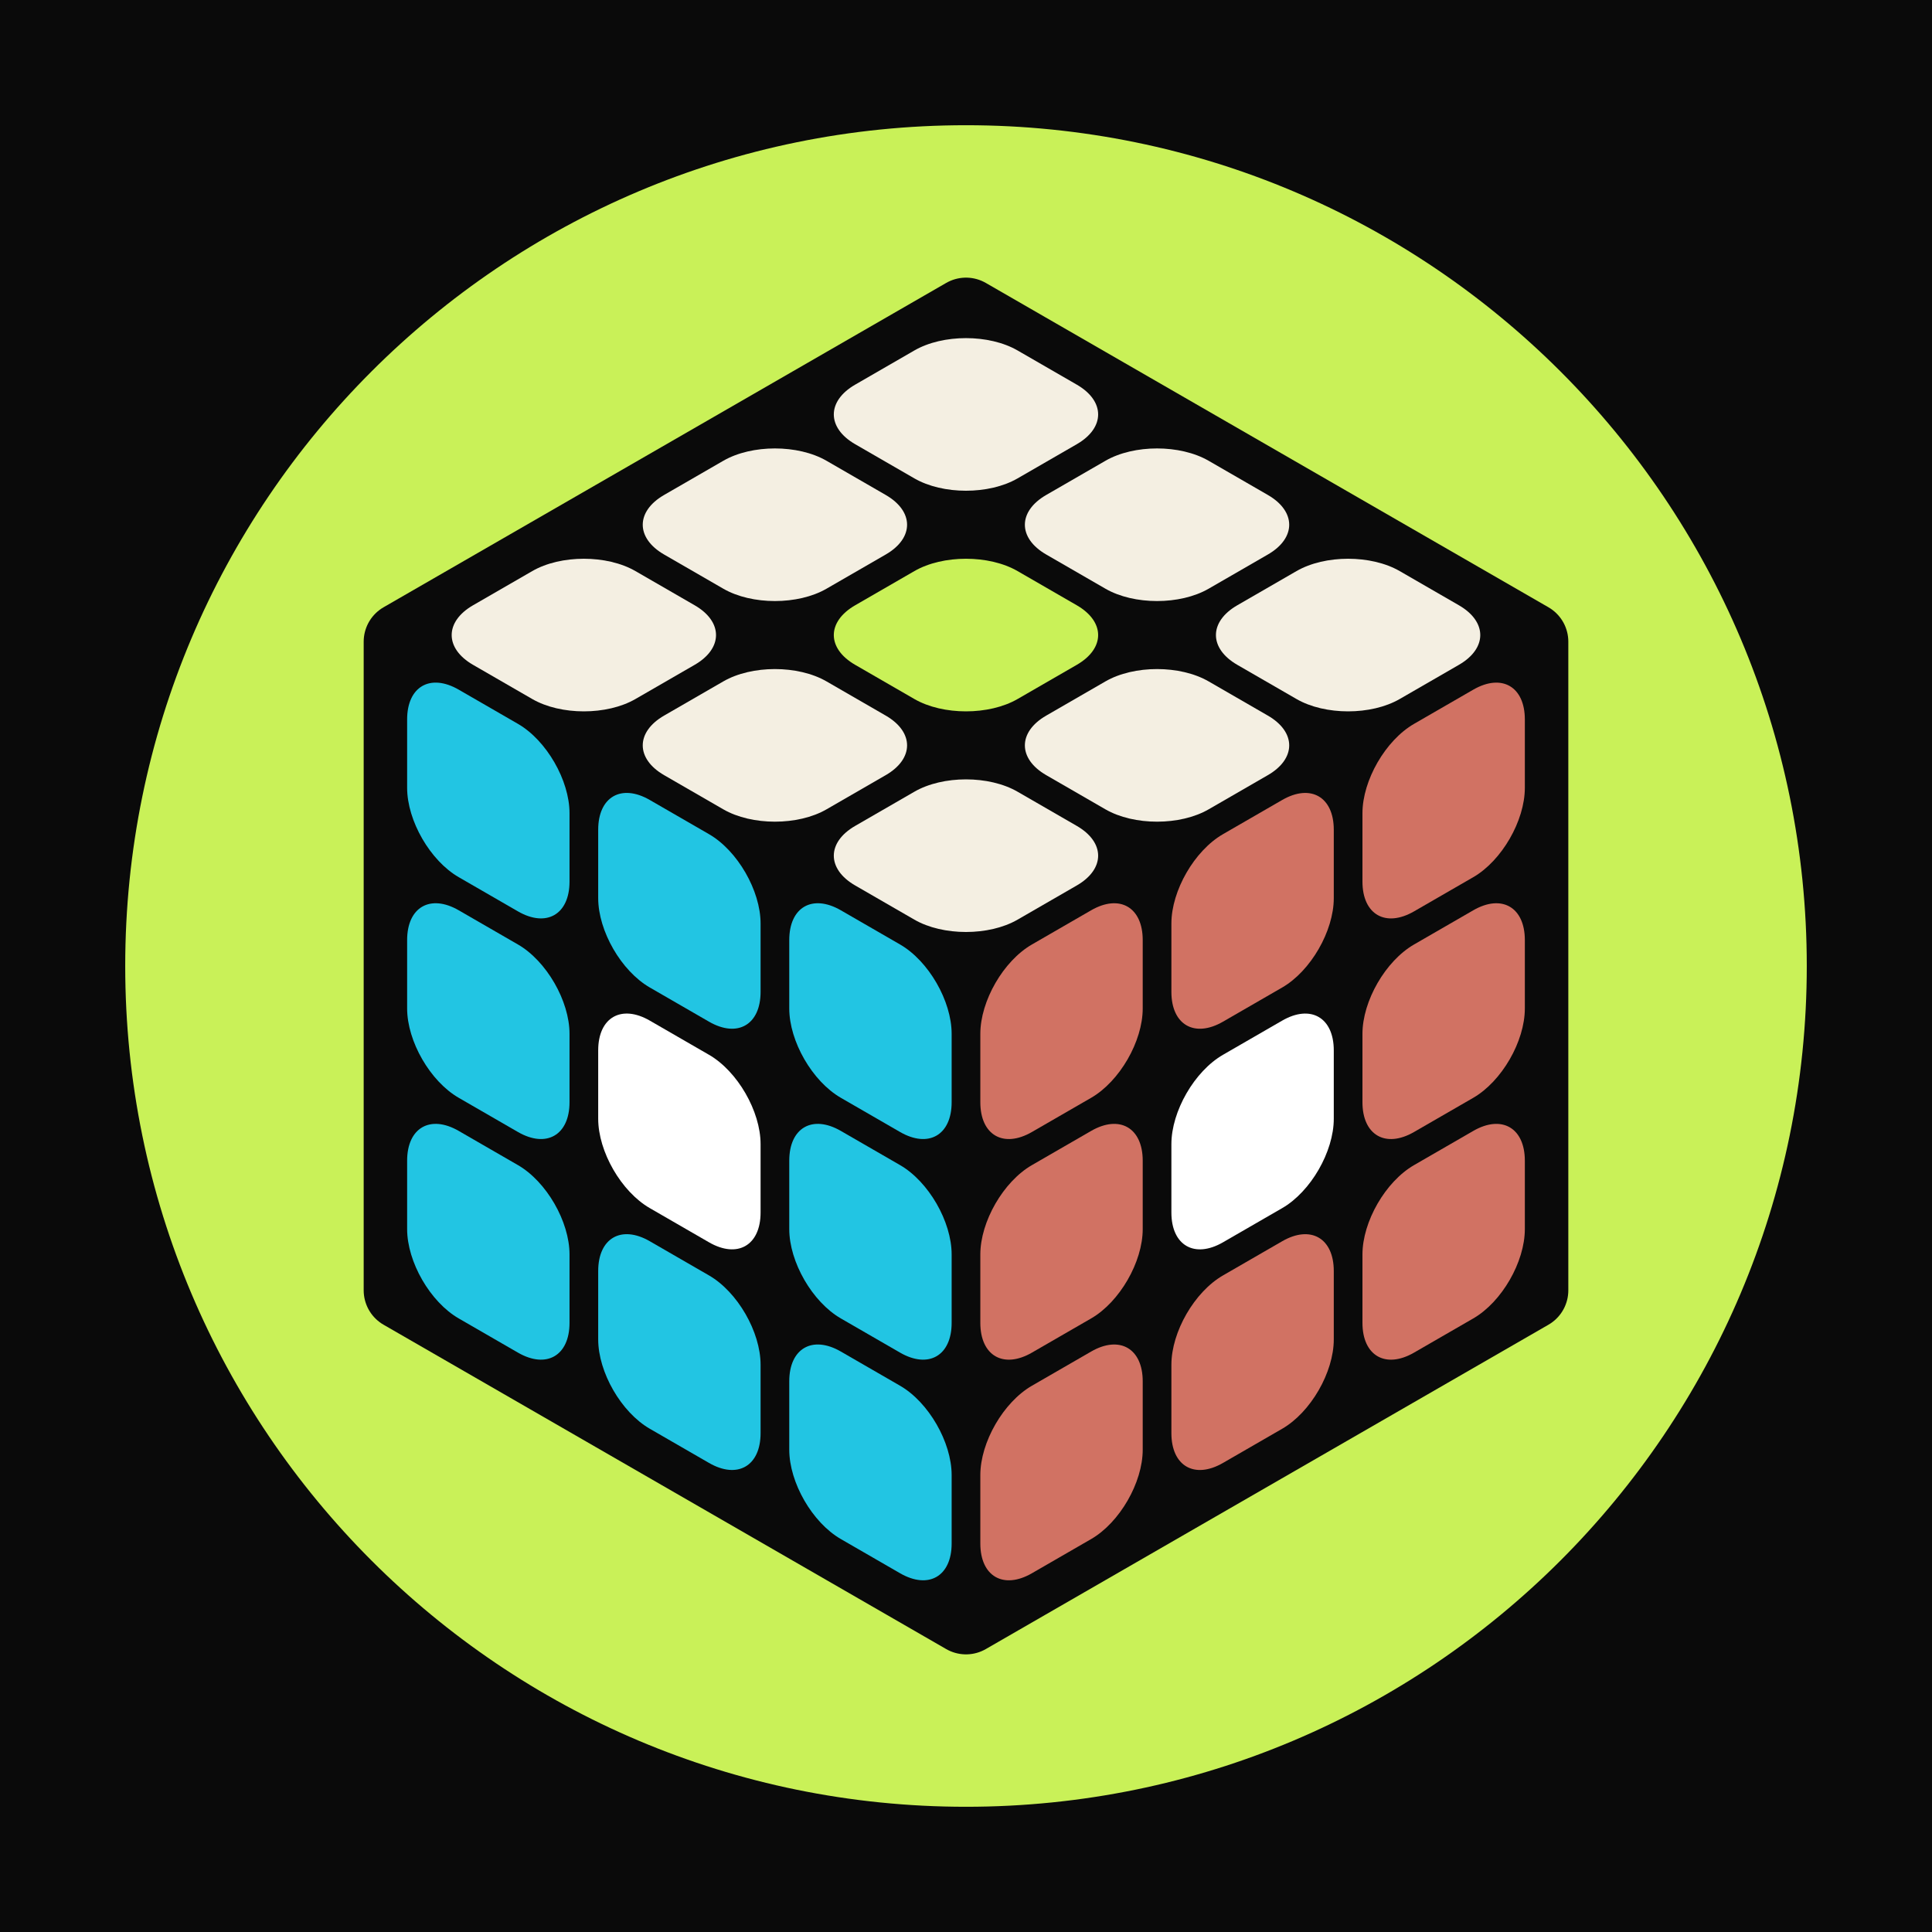
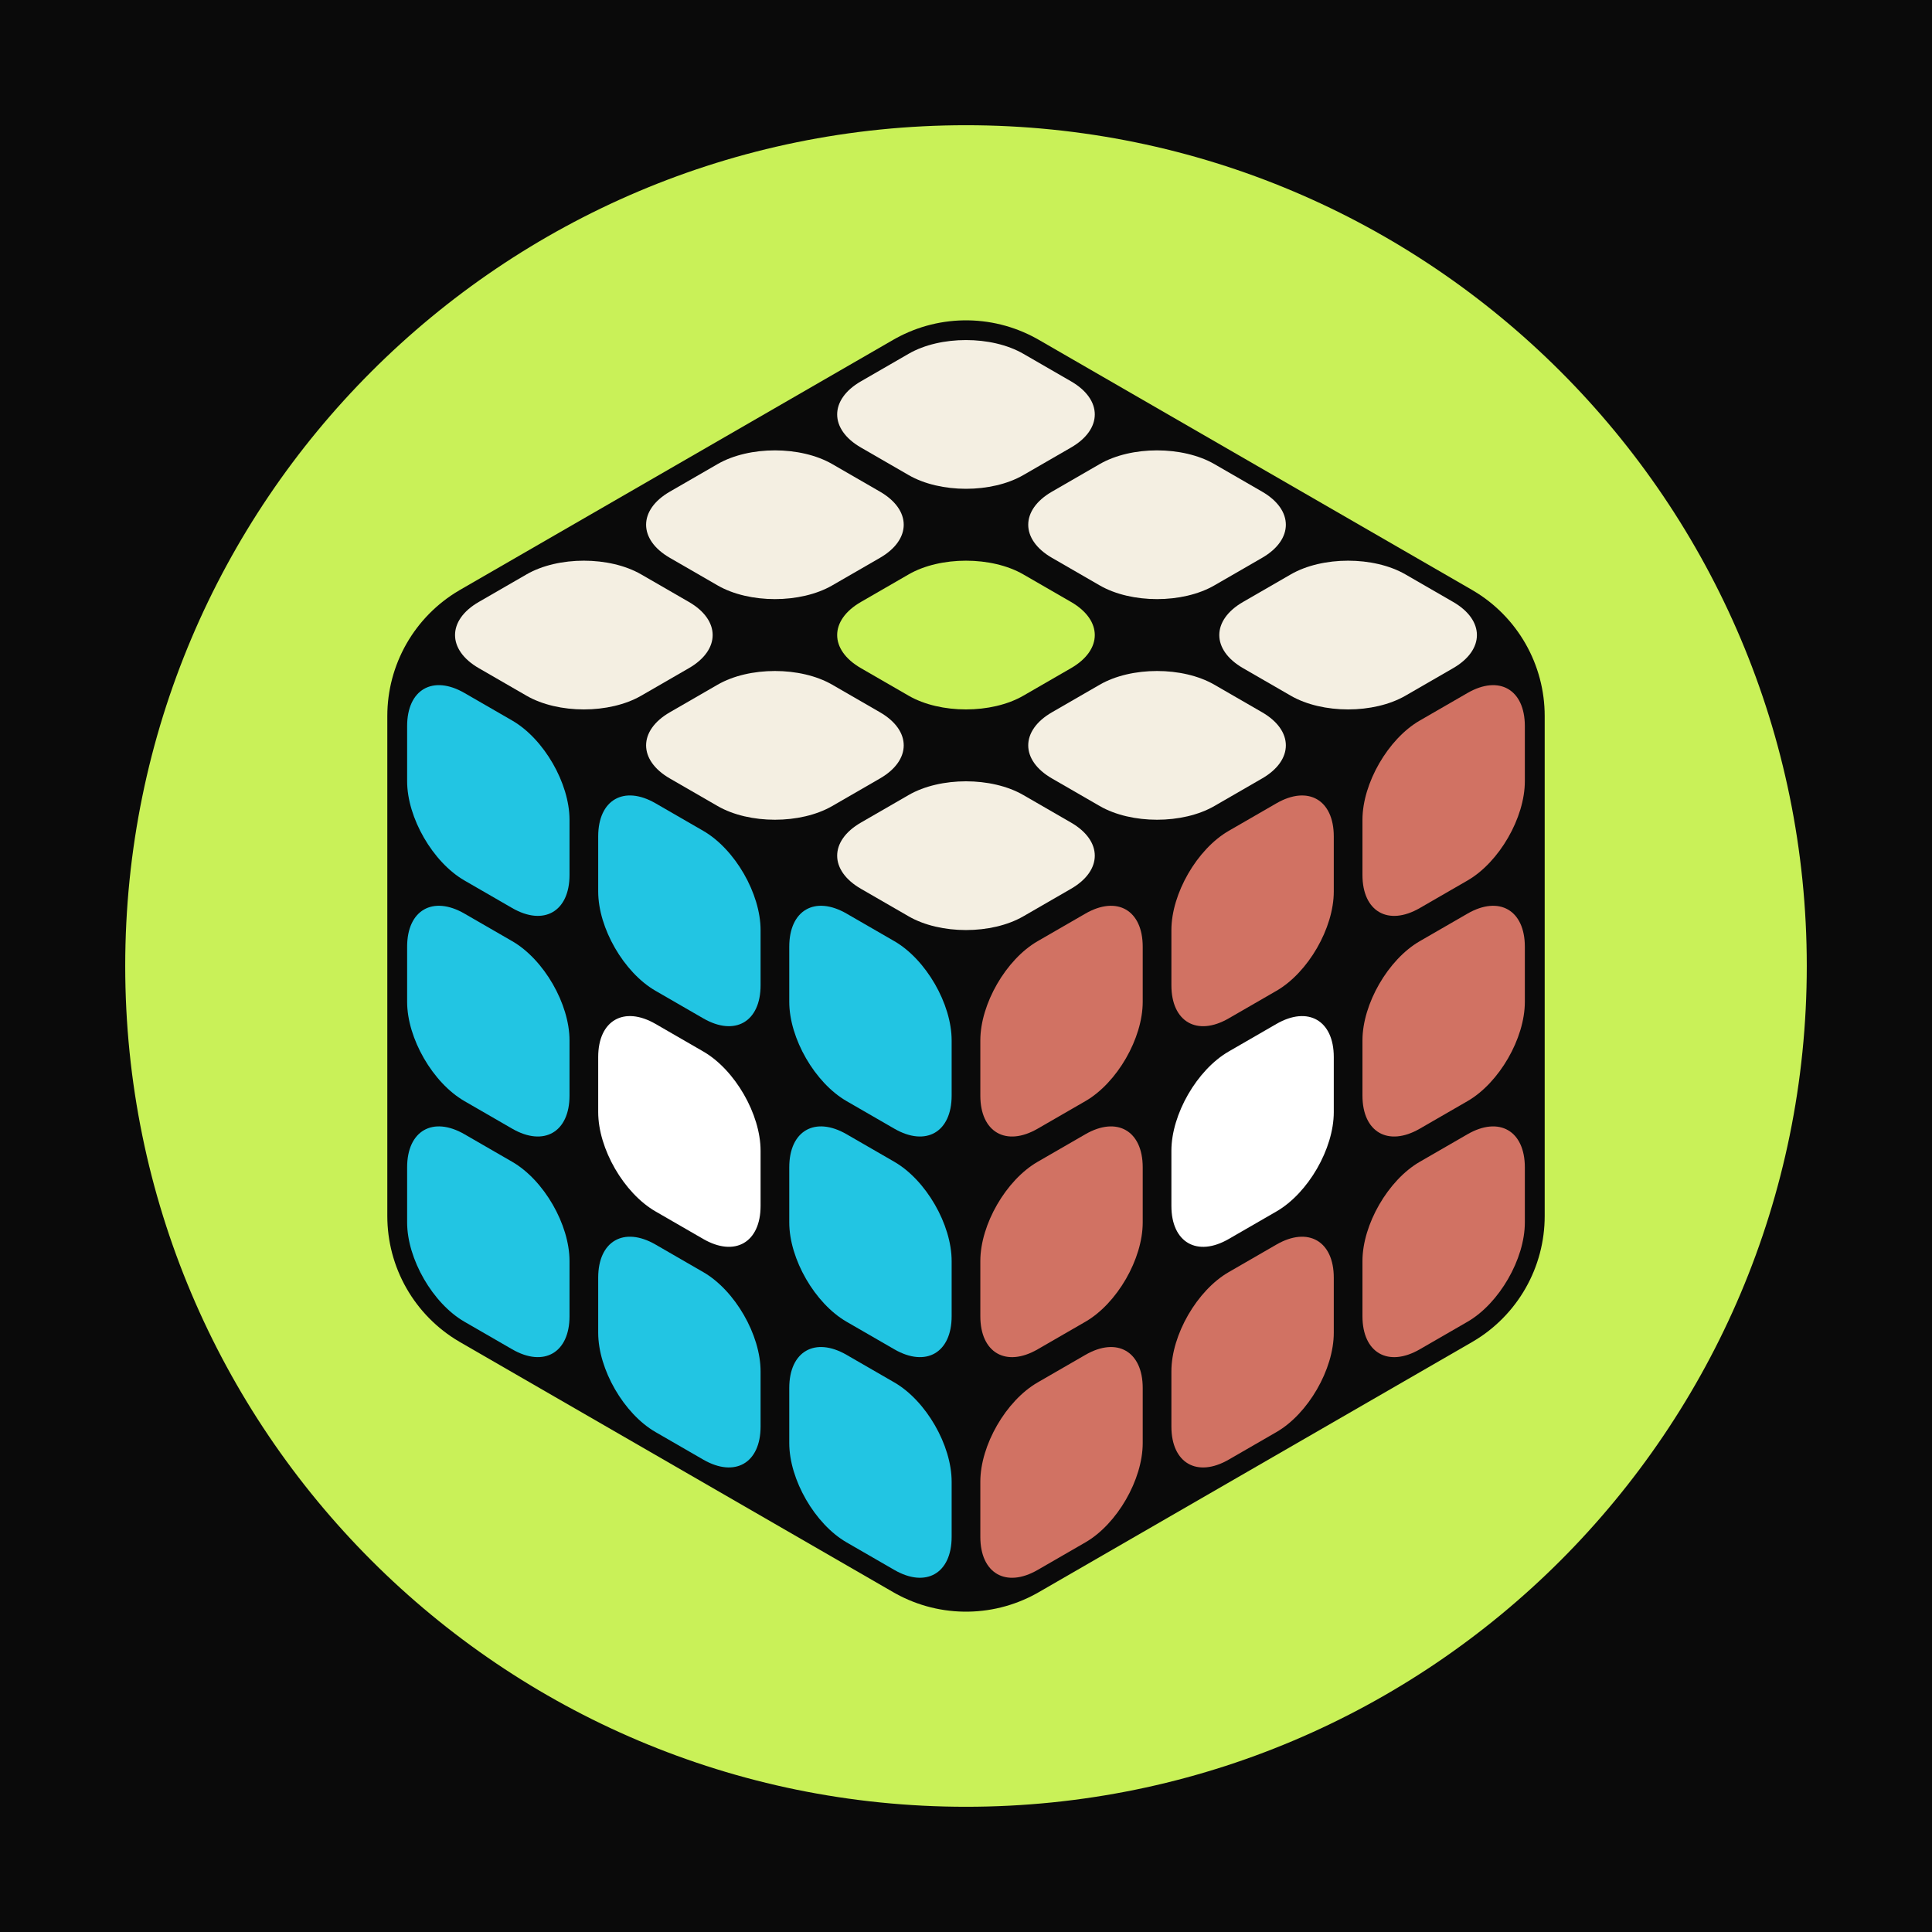
<svg xmlns="http://www.w3.org/2000/svg" viewBox="0 0 1080 1080" width="1080" height="1080">
  <defs>
    <filter id="glow" x="-80%" y="-80%" width="260%" height="260%">
      <feGaussianBlur stdDeviation="8" />
    </filter>
    <filter id="blur40" x="-50%" y="-50%" width="200%" height="200%">
      <feGaussianBlur stdDeviation="45" />
    </filter>
  </defs>
  <rect width="1080" height="1080" fill="#0a0a0a" />
  <circle cx="540" cy="540" r="470" fill="#c9f158" />
  <g transform="translate(540,540) scale(3.7)">
-     <path d="M0,-98 L85,-49 L85,49 L0,98 L-85,49 L-85,-49Z" fill="#0a0a0a" stroke="#0a0a0a" stroke-width="12" stroke-linejoin="round" />
+     <path d="M0,-75.55 L65.43,-37.78 L65.43,37.78 L0,75.55 L-65.43,37.78 L-65.43,-37.78Z" fill="#0a0a0a" stroke="#0a0a0a" stroke-width="44" stroke-linejoin="round" />
    <g transform="matrix(0.866,-0.5,0.866,0.5,-86.6,-50)">
-       <rect x="2.5" y="2.5" width="28.33" height="28.33" rx="9" fill="#f4efe2" />
-       <rect x="2.5" y="35.833" width="28.33" height="28.33" rx="9" fill="#f4efe2" />
-       <rect x="2.5" y="69.166" width="28.33" height="28.33" rx="9" fill="#f4efe2" />
-       <rect x="35.833" y="2.5" width="28.33" height="28.33" rx="9" fill="#f4efe2" />
-       <rect x="35.833" y="35.833" width="28.33" height="28.33" rx="9" fill="#c9f158" />
-       <rect x="35.833" y="69.166" width="28.33" height="28.33" rx="9" fill="#f4efe2" />
-       <rect x="69.166" y="2.5" width="28.33" height="28.33" rx="9" fill="#f4efe2" />
-       <rect x="69.166" y="35.833" width="28.33" height="28.33" rx="9" fill="#f4efe2" />
-       <rect x="69.166" y="69.166" width="28.33" height="28.33" rx="9" fill="#f4efe2" />
+       <rect x="2.5" y="2.5" width="28.33" height="28.33" rx="10" fill="#f4efe2" />
+       <rect x="2.5" y="35.833" width="28.33" height="28.33" rx="10" fill="#f4efe2" />
+       <rect x="2.5" y="69.166" width="28.33" height="28.33" rx="10" fill="#f4efe2" />
+       <rect x="35.833" y="2.5" width="28.33" height="28.33" rx="10" fill="#f4efe2" />
+       <rect x="35.833" y="35.833" width="28.33" height="28.33" rx="10" fill="#c9f158" />
+       <rect x="35.833" y="69.166" width="28.33" height="28.33" rx="10" fill="#f4efe2" />
+       <rect x="69.166" y="2.5" width="28.33" height="28.33" rx="10" fill="#f4efe2" />
+       <rect x="69.166" y="35.833" width="28.33" height="28.33" rx="10" fill="#f4efe2" />
+       <rect x="69.166" y="69.166" width="28.33" height="28.33" rx="10" fill="#f4efe2" />
    </g>
    <g transform="matrix(0.866,0.5,0,1,-86.6,-50)">
-       <rect x="2.5" y="2.5" width="28.33" height="28.33" rx="9" fill="#22c5e3" />
-       <rect x="2.5" y="35.833" width="28.33" height="28.33" rx="9" fill="#22c5e3" />
-       <rect x="2.5" y="69.166" width="28.33" height="28.33" rx="9" fill="#22c5e3" />
-       <rect x="35.833" y="2.5" width="28.33" height="28.33" rx="9" fill="#22c5e3" />
-       <rect x="35.833" y="35.833" width="28.33" height="28.33" rx="9" fill="#ffffff" />
-       <rect x="35.833" y="69.166" width="28.33" height="28.33" rx="9" fill="#22c5e3" />
-       <rect x="69.166" y="2.5" width="28.33" height="28.33" rx="9" fill="#22c5e3" />
-       <rect x="69.166" y="35.833" width="28.33" height="28.33" rx="9" fill="#22c5e3" />
-       <rect x="69.166" y="69.166" width="28.33" height="28.33" rx="9" fill="#22c5e3" />
+       <rect x="2.5" y="2.5" width="28.33" height="28.33" rx="10" fill="#22c5e3" />
+       <rect x="2.5" y="35.833" width="28.33" height="28.33" rx="10" fill="#22c5e3" />
+       <rect x="2.5" y="69.166" width="28.33" height="28.33" rx="10" fill="#22c5e3" />
+       <rect x="35.833" y="2.5" width="28.33" height="28.33" rx="10" fill="#22c5e3" />
+       <rect x="35.833" y="35.833" width="28.33" height="28.33" rx="10" fill="#ffffff" />
+       <rect x="35.833" y="69.166" width="28.33" height="28.33" rx="10" fill="#22c5e3" />
+       <rect x="69.166" y="2.5" width="28.33" height="28.33" rx="10" fill="#22c5e3" />
+       <rect x="69.166" y="35.833" width="28.33" height="28.33" rx="10" fill="#22c5e3" />
+       <rect x="69.166" y="69.166" width="28.33" height="28.33" rx="10" fill="#22c5e3" />
    </g>
    <g transform="matrix(0.866,-0.5,0,1,0,0)">
-       <rect x="2.5" y="2.5" width="28.33" height="28.33" rx="9" fill="#d17263" />
-       <rect x="2.5" y="35.833" width="28.33" height="28.33" rx="9" fill="#d17263" />
-       <rect x="2.5" y="69.166" width="28.33" height="28.33" rx="9" fill="#d17263" />
-       <rect x="35.833" y="2.5" width="28.33" height="28.33" rx="9" fill="#d17263" />
-       <rect x="35.833" y="35.833" width="28.33" height="28.33" rx="9" fill="#ffffff" />
-       <rect x="35.833" y="69.166" width="28.33" height="28.33" rx="9" fill="#d17263" />
-       <rect x="69.166" y="2.5" width="28.33" height="28.33" rx="9" fill="#d17263" />
-       <rect x="69.166" y="35.833" width="28.33" height="28.33" rx="9" fill="#d17263" />
-       <rect x="69.166" y="69.166" width="28.33" height="28.33" rx="9" fill="#d17263" />
+       <rect x="2.5" y="2.5" width="28.33" height="28.33" rx="10" fill="#d17263" />
+       <rect x="2.5" y="35.833" width="28.33" height="28.33" rx="10" fill="#d17263" />
+       <rect x="2.5" y="69.166" width="28.33" height="28.33" rx="10" fill="#d17263" />
+       <rect x="35.833" y="2.5" width="28.33" height="28.33" rx="10" fill="#d17263" />
+       <rect x="35.833" y="35.833" width="28.33" height="28.33" rx="10" fill="#ffffff" />
+       <rect x="35.833" y="69.166" width="28.33" height="28.33" rx="10" fill="#d17263" />
+       <rect x="69.166" y="2.5" width="28.33" height="28.33" rx="10" fill="#d17263" />
+       <rect x="69.166" y="35.833" width="28.33" height="28.33" rx="10" fill="#d17263" />
+       <rect x="69.166" y="69.166" width="28.33" height="28.33" rx="10" fill="#d17263" />
    </g>
  </g>
</svg>
